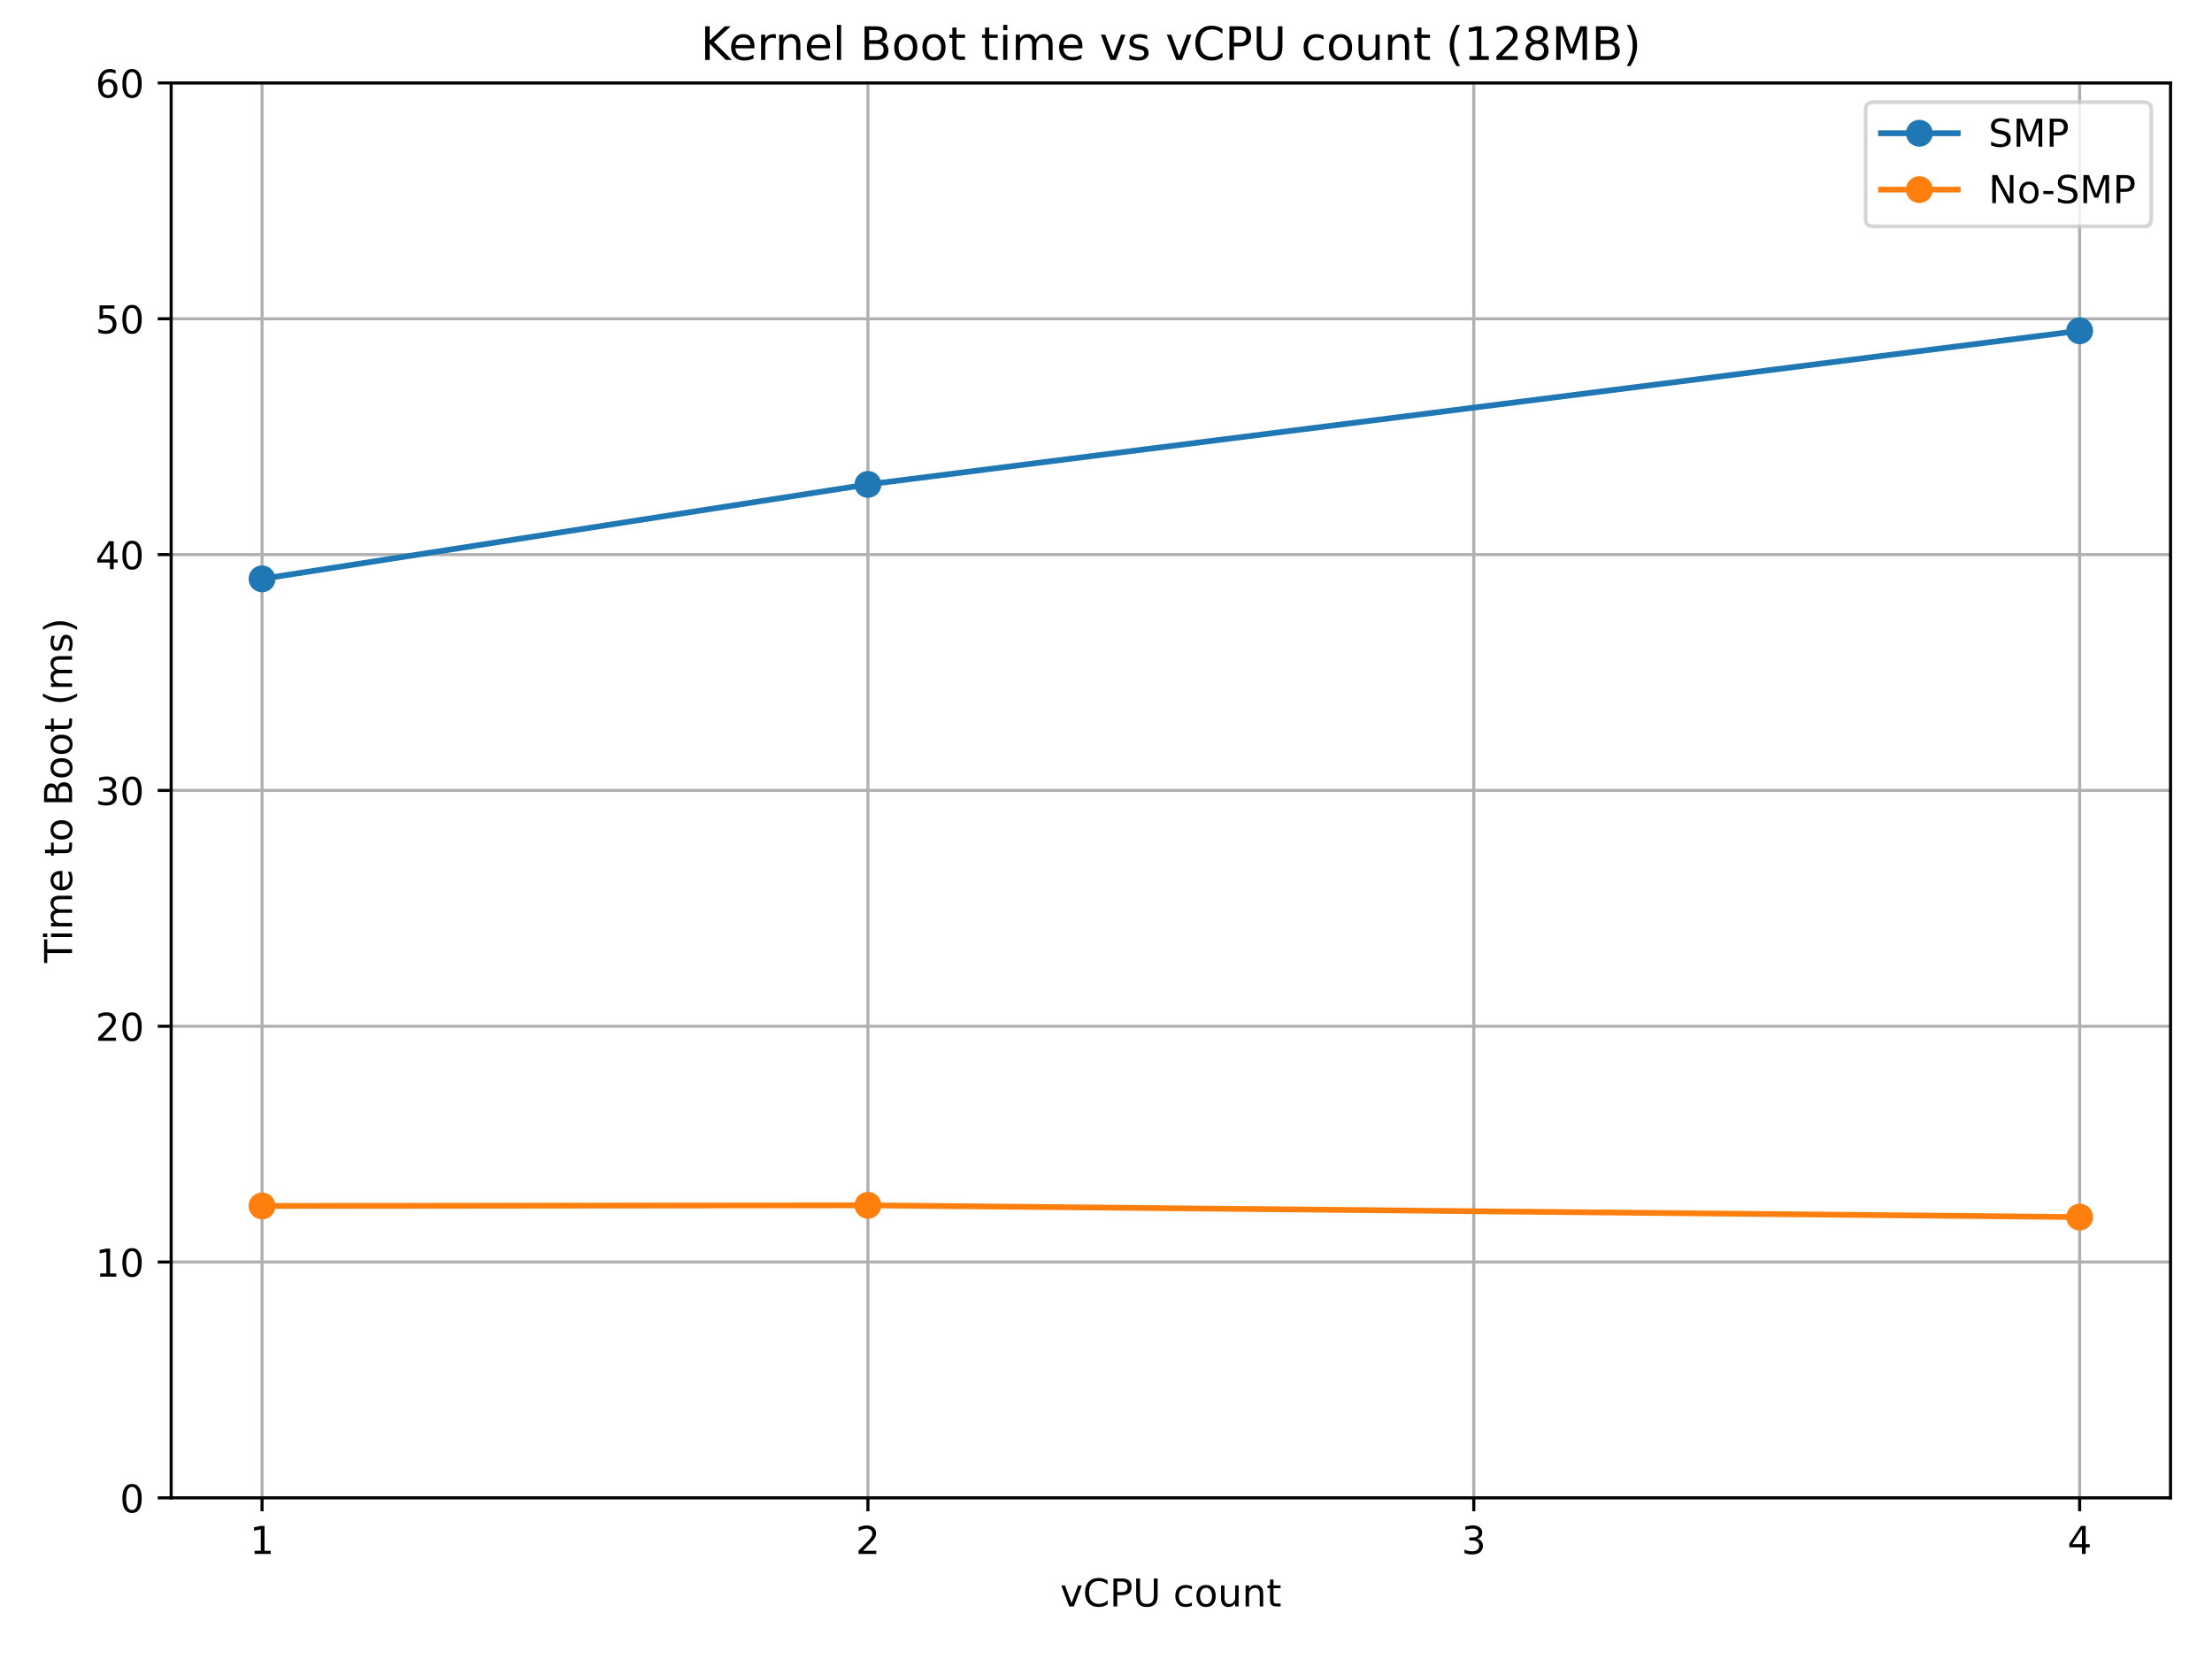
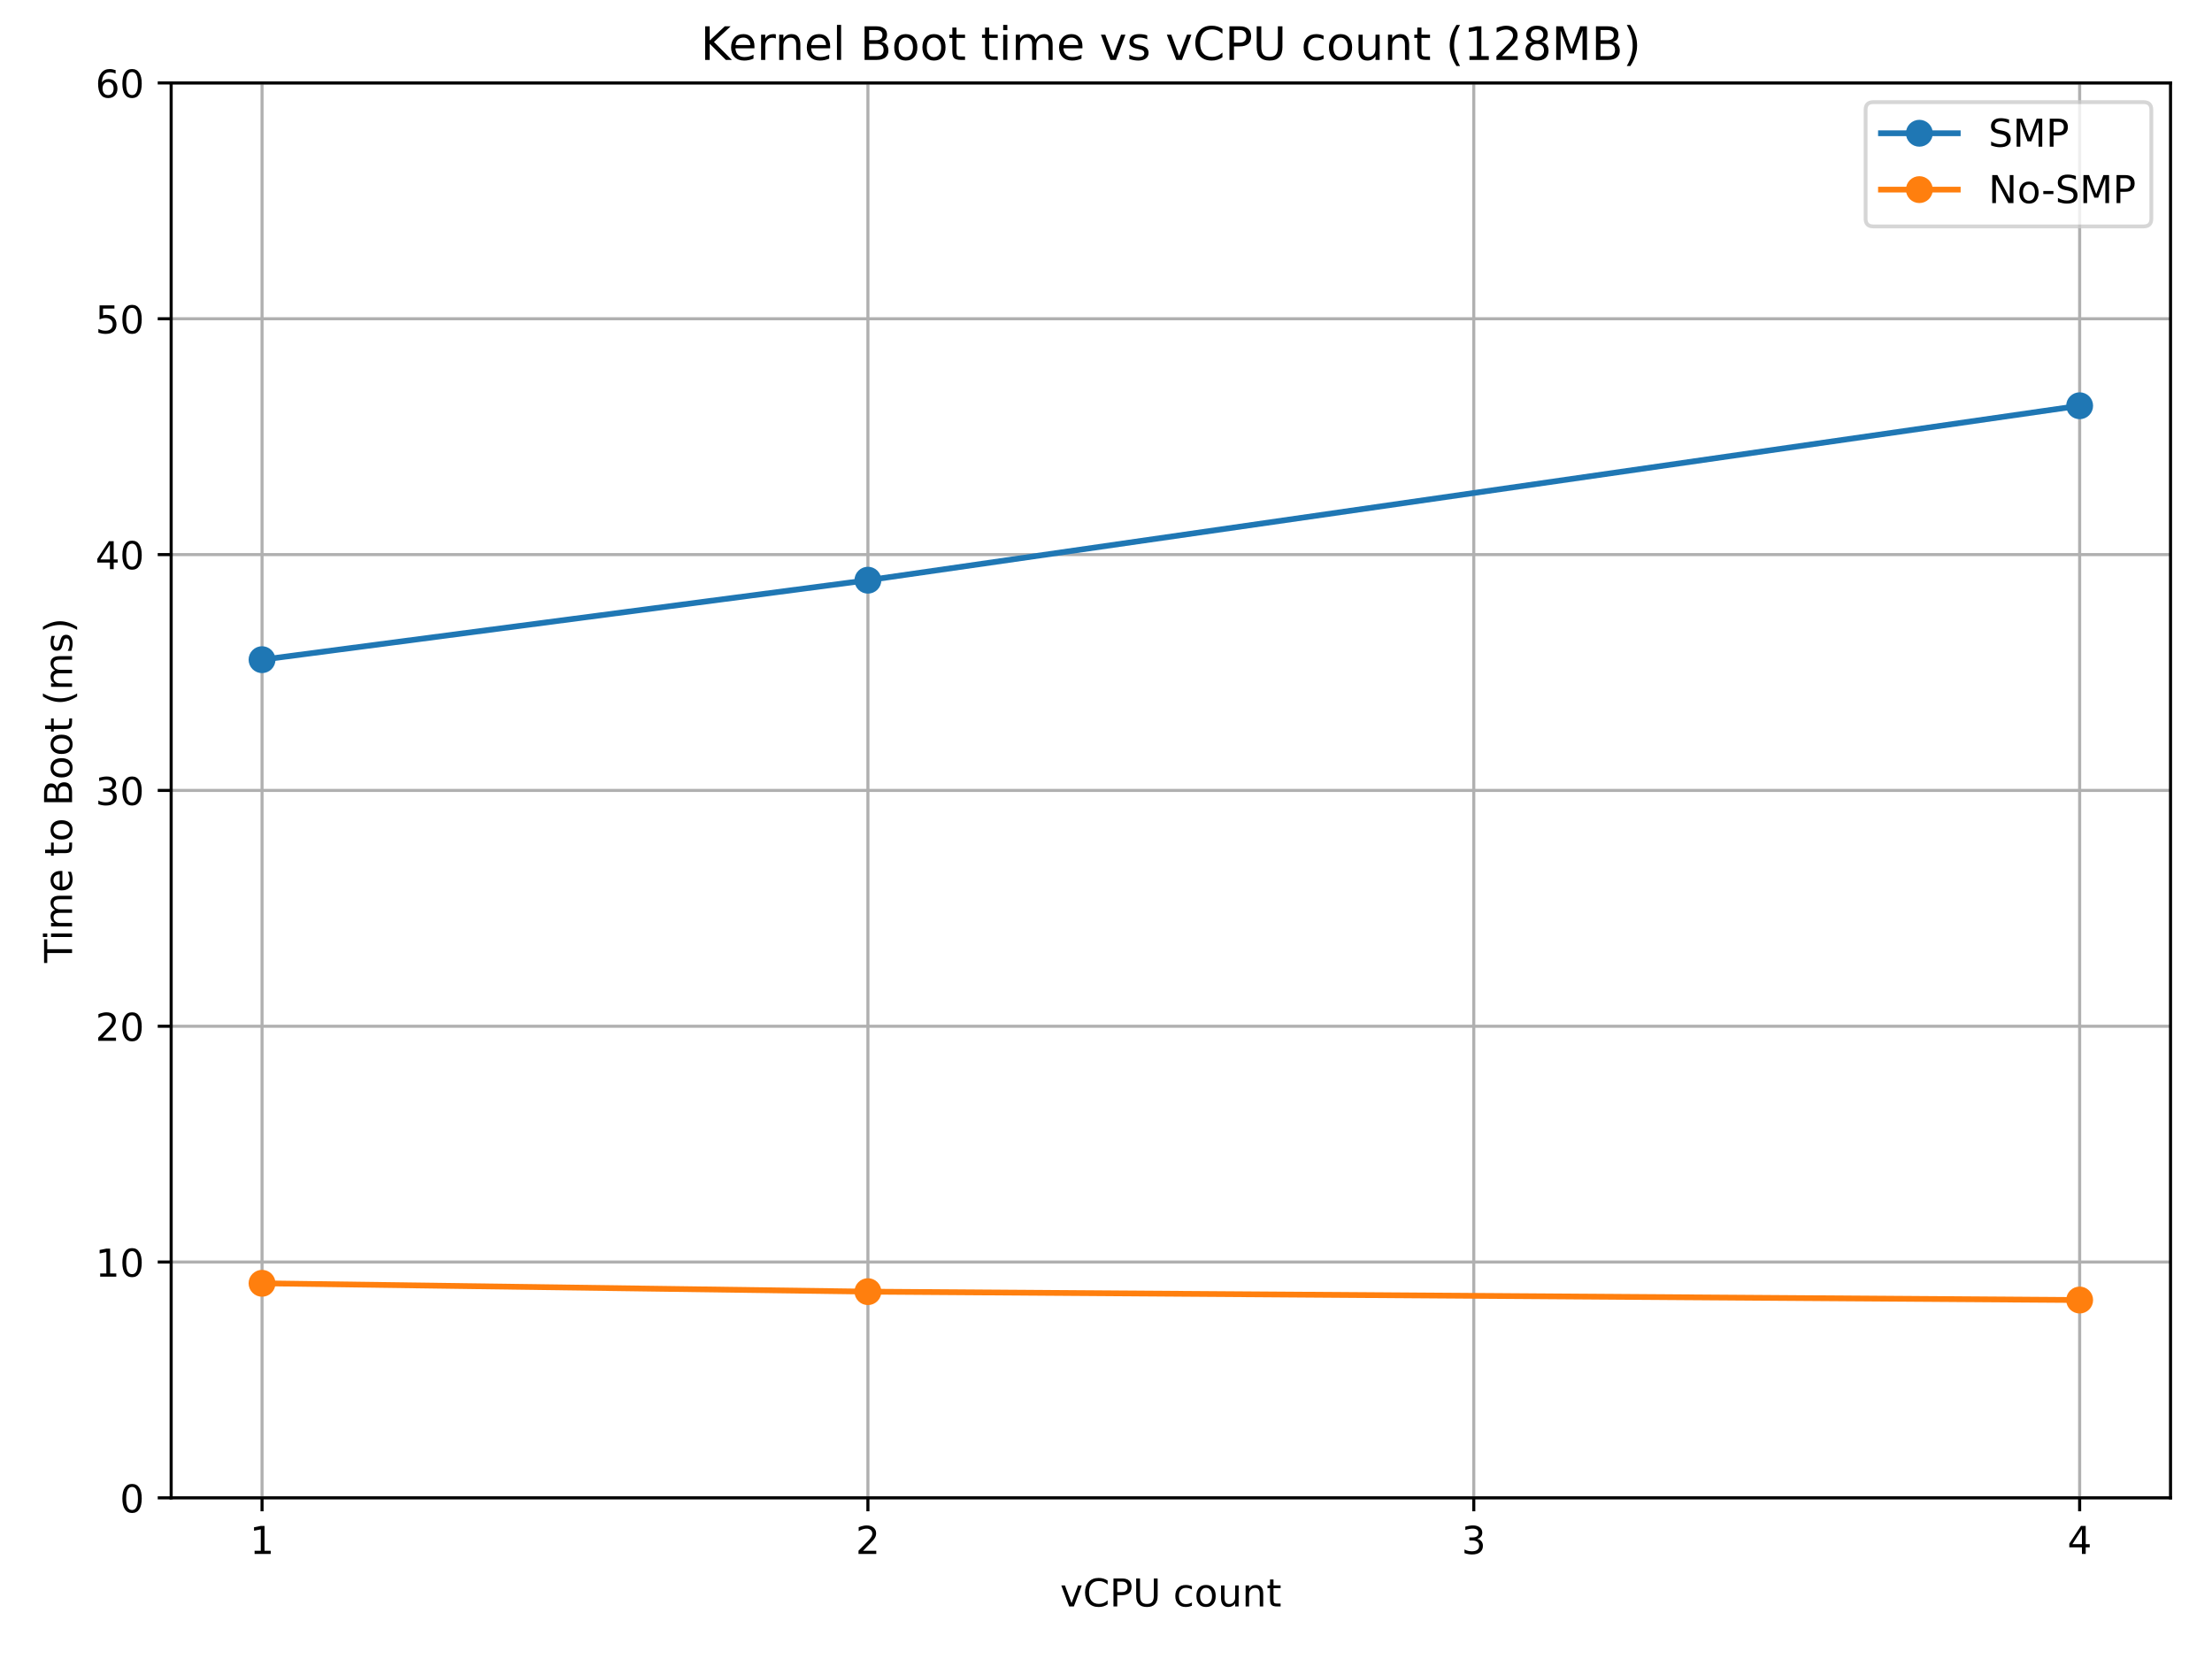
<svg xmlns="http://www.w3.org/2000/svg" xmlns:xlink="http://www.w3.org/1999/xlink" width="576pt" height="432pt" viewBox="0 0 576 432" version="1.1">
  <defs>
    <style type="text/css">*{stroke-linejoin: round; stroke-linecap: butt}</style>
  </defs>
  <g id="figure_1">
    <g id="patch_1">
      <path d="M 0 432  L 576 432  L 576 0  L 0 0  z " style="fill: #ffffff" />
    </g>
    <g id="axes_1">
      <g id="patch_2">
        <path d="M 44.57 390.04  L 565.2 390.04  L 565.2 21.6  L 44.57 21.6  z " style="fill: #ffffff" />
      </g>
      <g id="matplotlib.axis_1">
        <g id="xtick_1">
          <g id="line2d_1">
-             <path d="M 68.235 390.04  L 68.235 21.6  " clip-path="url(#pf3dfa9be8d)" style="fill: none; stroke: #b0b0b0; stroke-width: 0.8; stroke-linecap: square" />
+             <path d="M 68.235 390.04  L 68.235 21.6  " clip-path="url(#pa63b6d1a8b)" style="fill: none; stroke: #b0b0b0; stroke-width: 0.8; stroke-linecap: square" />
          </g>
          <g id="line2d_2">
            <defs>
-               <path id="m068ef13b9b" d="M 0 0  L 0 3.5  " style="stroke: #000000; stroke-width: 0.8" />
-             </defs>
-             <g>
-               <use xlink:href="#m068ef13b9b" x="68.235" y="390.04" style="stroke: #000000; stroke-width: 0.8" />
+               <path id="m5d87849ee2" d="M 0 0  L 0 3.5  " style="stroke: #000000; stroke-width: 0.8" />
+             </defs>
+             <g>
+               <use xlink:href="#m5d87849ee2" x="68.235" y="390.04" style="stroke: #000000; stroke-width: 0.8" />
            </g>
          </g>
          <g id="text_1">
            <g transform="translate(65.05375 404.6384) scale(0.1 -0.1)">
              <defs>
                <path id="DejaVuSans-31" d="M 794 531  L 1825 531  L 1825 4091  L 703 3866  L 703 4441  L 1819 4666  L 2450 4666  L 2450 531  L 3481 531  L 3481 0  L 794 0  L 794 531  z " transform="scale(0.015625)" />
              </defs>
              <use xlink:href="#DejaVuSans-31" />
            </g>
          </g>
        </g>
        <g id="xtick_2">
          <g id="line2d_3">
-             <path d="M 226.002 390.04  L 226.002 21.6  " clip-path="url(#pf3dfa9be8d)" style="fill: none; stroke: #b0b0b0; stroke-width: 0.8; stroke-linecap: square" />
+             <path d="M 226.002 390.04  L 226.002 21.6  " clip-path="url(#pa63b6d1a8b)" style="fill: none; stroke: #b0b0b0; stroke-width: 0.8; stroke-linecap: square" />
          </g>
          <g id="line2d_4">
            <g>
-               <use xlink:href="#m068ef13b9b" x="226.002" y="390.04" style="stroke: #000000; stroke-width: 0.8" />
+               <use xlink:href="#m5d87849ee2" x="226.002" y="390.04" style="stroke: #000000; stroke-width: 0.8" />
            </g>
          </g>
          <g id="text_2">
            <g transform="translate(222.8204 404.6384) scale(0.1 -0.1)">
              <defs>
                <path id="DejaVuSans-32" d="M 1228 531  L 3431 531  L 3431 0  L 469 0  L 469 531  Q 828 903 1448 1529  Q 2069 2156 2228 2338  Q 2531 2678 2651 2914  Q 2772 3150 2772 3378  Q 2772 3750 2511 3984  Q 2250 4219 1831 4219  Q 1534 4219 1204 4116  Q 875 4013 500 3803  L 500 4441  Q 881 4594 1212 4672  Q 1544 4750 1819 4750  Q 2544 4750 2975 4387  Q 3406 4025 3406 3419  Q 3406 3131 3298 2873  Q 3191 2616 2906 2266  Q 2828 2175 2409 1742  Q 1991 1309 1228 531  z " transform="scale(0.015625)" />
              </defs>
              <use xlink:href="#DejaVuSans-32" />
            </g>
          </g>
        </g>
        <g id="xtick_3">
          <g id="line2d_5">
-             <path d="M 383.768 390.04  L 383.768 21.6  " clip-path="url(#pf3dfa9be8d)" style="fill: none; stroke: #b0b0b0; stroke-width: 0.8; stroke-linecap: square" />
+             <path d="M 383.768 390.04  L 383.768 21.6  " clip-path="url(#pa63b6d1a8b)" style="fill: none; stroke: #b0b0b0; stroke-width: 0.8; stroke-linecap: square" />
          </g>
          <g id="line2d_6">
            <g>
-               <use xlink:href="#m068ef13b9b" x="383.768" y="390.04" style="stroke: #000000; stroke-width: 0.8" />
+               <use xlink:href="#m5d87849ee2" x="383.768" y="390.04" style="stroke: #000000; stroke-width: 0.8" />
            </g>
          </g>
          <g id="text_3">
            <g transform="translate(380.5871 404.6384) scale(0.1 -0.1)">
              <defs>
                <path id="DejaVuSans-33" d="M 2597 2516  Q 3050 2419 3304 2112  Q 3559 1806 3559 1356  Q 3559 666 3084 287  Q 2609 -91 1734 -91  Q 1441 -91 1130 -33  Q 819 25 488 141  L 488 750  Q 750 597 1062 519  Q 1375 441 1716 441  Q 2309 441 2620 675  Q 2931 909 2931 1356  Q 2931 1769 2642 2001  Q 2353 2234 1838 2234  L 1294 2234  L 1294 2753  L 1863 2753  Q 2328 2753 2575 2939  Q 2822 3125 2822 3475  Q 2822 3834 2567 4026  Q 2313 4219 1838 4219  Q 1578 4219 1281 4162  Q 984 4106 628 3988  L 628 4550  Q 988 4650 1302 4700  Q 1616 4750 1894 4750  Q 2613 4750 3031 4423  Q 3450 4097 3450 3541  Q 3450 3153 3228 2886  Q 3006 2619 2597 2516  z " transform="scale(0.015625)" />
              </defs>
              <use xlink:href="#DejaVuSans-33" />
            </g>
          </g>
        </g>
        <g id="xtick_4">
          <g id="line2d_7">
-             <path d="M 541.535 390.04  L 541.535 21.6  " clip-path="url(#pf3dfa9be8d)" style="fill: none; stroke: #b0b0b0; stroke-width: 0.8; stroke-linecap: square" />
+             <path d="M 541.535 390.04  L 541.535 21.6  " clip-path="url(#pa63b6d1a8b)" style="fill: none; stroke: #b0b0b0; stroke-width: 0.8; stroke-linecap: square" />
          </g>
          <g id="line2d_8">
            <g>
-               <use xlink:href="#m068ef13b9b" x="541.535" y="390.04" style="stroke: #000000; stroke-width: 0.8" />
+               <use xlink:href="#m5d87849ee2" x="541.535" y="390.04" style="stroke: #000000; stroke-width: 0.8" />
            </g>
          </g>
          <g id="text_4">
            <g transform="translate(538.3537 404.6384) scale(0.1 -0.1)">
              <defs>
                <path id="DejaVuSans-34" d="M 2419 4116  L 825 1625  L 2419 1625  L 2419 4116  z M 2253 4666  L 3047 4666  L 3047 1625  L 3713 1625  L 3713 1100  L 3047 1100  L 3047 0  L 2419 0  L 2419 1100  L 313 1100  L 313 1709  L 2253 4666  z " transform="scale(0.015625)" />
              </defs>
              <use xlink:href="#DejaVuSans-34" />
            </g>
          </g>
        </g>
        <g id="text_5">
          <g transform="translate(276.0647 418.3166) scale(0.1 -0.1)">
            <defs>
              <path id="DejaVuSans-76" d="M 191 3500  L 800 3500  L 1894 563  L 2988 3500  L 3597 3500  L 2284 0  L 1503 0  L 191 3500  z " transform="scale(0.015625)" />
              <path id="DejaVuSans-43" d="M 4122 4306  L 4122 3641  Q 3803 3938 3442 4084  Q 3081 4231 2675 4231  Q 1875 4231 1450 3742  Q 1025 3253 1025 2328  Q 1025 1406 1450 917  Q 1875 428 2675 428  Q 3081 428 3442 575  Q 3803 722 4122 1019  L 4122 359  Q 3791 134 3420 21  Q 3050 -91 2638 -91  Q 1578 -91 968 557  Q 359 1206 359 2328  Q 359 3453 968 4101  Q 1578 4750 2638 4750  Q 3056 4750 3426 4639  Q 3797 4528 4122 4306  z " transform="scale(0.015625)" />
              <path id="DejaVuSans-50" d="M 1259 4147  L 1259 2394  L 2053 2394  Q 2494 2394 2734 2622  Q 2975 2850 2975 3272  Q 2975 3691 2734 3919  Q 2494 4147 2053 4147  L 1259 4147  z M 628 4666  L 2053 4666  Q 2838 4666 3239 4311  Q 3641 3956 3641 3272  Q 3641 2581 3239 2228  Q 2838 1875 2053 1875  L 1259 1875  L 1259 0  L 628 0  L 628 4666  z " transform="scale(0.015625)" />
              <path id="DejaVuSans-55" d="M 556 4666  L 1191 4666  L 1191 1831  Q 1191 1081 1462 751  Q 1734 422 2344 422  Q 2950 422 3222 751  Q 3494 1081 3494 1831  L 3494 4666  L 4128 4666  L 4128 1753  Q 4128 841 3676 375  Q 3225 -91 2344 -91  Q 1459 -91 1007 375  Q 556 841 556 1753  L 556 4666  z " transform="scale(0.015625)" />
              <path id="DejaVuSans-20" transform="scale(0.015625)" />
              <path id="DejaVuSans-63" d="M 3122 3366  L 3122 2828  Q 2878 2963 2633 3030  Q 2388 3097 2138 3097  Q 1578 3097 1268 2742  Q 959 2388 959 1747  Q 959 1106 1268 751  Q 1578 397 2138 397  Q 2388 397 2633 464  Q 2878 531 3122 666  L 3122 134  Q 2881 22 2623 -34  Q 2366 -91 2075 -91  Q 1284 -91 818 406  Q 353 903 353 1747  Q 353 2603 823 3093  Q 1294 3584 2113 3584  Q 2378 3584 2631 3529  Q 2884 3475 3122 3366  z " transform="scale(0.015625)" />
              <path id="DejaVuSans-6f" d="M 1959 3097  Q 1497 3097 1228 2736  Q 959 2375 959 1747  Q 959 1119 1226 758  Q 1494 397 1959 397  Q 2419 397 2687 759  Q 2956 1122 2956 1747  Q 2956 2369 2687 2733  Q 2419 3097 1959 3097  z M 1959 3584  Q 2709 3584 3137 3096  Q 3566 2609 3566 1747  Q 3566 888 3137 398  Q 2709 -91 1959 -91  Q 1206 -91 779 398  Q 353 888 353 1747  Q 353 2609 779 3096  Q 1206 3584 1959 3584  z " transform="scale(0.015625)" />
              <path id="DejaVuSans-75" d="M 544 1381  L 544 3500  L 1119 3500  L 1119 1403  Q 1119 906 1312 657  Q 1506 409 1894 409  Q 2359 409 2629 706  Q 2900 1003 2900 1516  L 2900 3500  L 3475 3500  L 3475 0  L 2900 0  L 2900 538  Q 2691 219 2414 64  Q 2138 -91 1772 -91  Q 1169 -91 856 284  Q 544 659 544 1381  z M 1991 3584  L 1991 3584  z " transform="scale(0.015625)" />
              <path id="DejaVuSans-6e" d="M 3513 2113  L 3513 0  L 2938 0  L 2938 2094  Q 2938 2591 2744 2837  Q 2550 3084 2163 3084  Q 1697 3084 1428 2787  Q 1159 2491 1159 1978  L 1159 0  L 581 0  L 581 3500  L 1159 3500  L 1159 2956  Q 1366 3272 1645 3428  Q 1925 3584 2291 3584  Q 2894 3584 3203 3211  Q 3513 2838 3513 2113  z " transform="scale(0.015625)" />
              <path id="DejaVuSans-74" d="M 1172 4494  L 1172 3500  L 2356 3500  L 2356 3053  L 1172 3053  L 1172 1153  Q 1172 725 1289 603  Q 1406 481 1766 481  L 2356 481  L 2356 0  L 1766 0  Q 1100 0 847 248  Q 594 497 594 1153  L 594 3053  L 172 3053  L 172 3500  L 594 3500  L 594 4494  L 1172 4494  z " transform="scale(0.015625)" />
            </defs>
            <use xlink:href="#DejaVuSans-76" />
            <use xlink:href="#DejaVuSans-43" x="59.18" />
            <use xlink:href="#DejaVuSans-50" x="129.004" />
            <use xlink:href="#DejaVuSans-55" x="189.307" />
            <use xlink:href="#DejaVuSans-20" x="262.5" />
            <use xlink:href="#DejaVuSans-63" x="294.287" />
            <use xlink:href="#DejaVuSans-6f" x="349.268" />
            <use xlink:href="#DejaVuSans-75" x="410.449" />
            <use xlink:href="#DejaVuSans-6e" x="473.828" />
            <use xlink:href="#DejaVuSans-74" x="537.207" />
          </g>
        </g>
      </g>
      <g id="matplotlib.axis_2">
        <g id="ytick_1">
          <g id="line2d_9">
-             <path d="M 44.57 390.04  L 565.2 390.04  " clip-path="url(#pf3dfa9be8d)" style="fill: none; stroke: #b0b0b0; stroke-width: 0.8; stroke-linecap: square" />
+             <path d="M 44.57 390.04  L 565.2 390.04  " clip-path="url(#pa63b6d1a8b)" style="fill: none; stroke: #b0b0b0; stroke-width: 0.8; stroke-linecap: square" />
          </g>
          <g id="line2d_10">
            <defs>
-               <path id="m82ce2b688a" d="M 0 0  L -3.5 0  " style="stroke: #000000; stroke-width: 0.8" />
-             </defs>
-             <g>
-               <use xlink:href="#m82ce2b688a" x="44.57" y="390.04" style="stroke: #000000; stroke-width: 0.8" />
+               <path id="ma7b8bb3a55" d="M 0 0  L -3.5 0  " style="stroke: #000000; stroke-width: 0.8" />
+             </defs>
+             <g>
+               <use xlink:href="#ma7b8bb3a55" x="44.57" y="390.04" style="stroke: #000000; stroke-width: 0.8" />
            </g>
          </g>
          <g id="text_6">
            <g transform="translate(31.2075 393.8392) scale(0.1 -0.1)">
              <defs>
                <path id="DejaVuSans-30" d="M 2034 4250  Q 1547 4250 1301 3770  Q 1056 3291 1056 2328  Q 1056 1369 1301 889  Q 1547 409 2034 409  Q 2525 409 2770 889  Q 3016 1369 3016 2328  Q 3016 3291 2770 3770  Q 2525 4250 2034 4250  z M 2034 4750  Q 2819 4750 3233 4129  Q 3647 3509 3647 2328  Q 3647 1150 3233 529  Q 2819 -91 2034 -91  Q 1250 -91 836 529  Q 422 1150 422 2328  Q 422 3509 836 4129  Q 1250 4750 2034 4750  z " transform="scale(0.015625)" />
              </defs>
              <use xlink:href="#DejaVuSans-30" />
            </g>
          </g>
        </g>
        <g id="ytick_2">
          <g id="line2d_11">
-             <path d="M 44.57 328.633  L 565.2 328.633  " clip-path="url(#pf3dfa9be8d)" style="fill: none; stroke: #b0b0b0; stroke-width: 0.8; stroke-linecap: square" />
+             <path d="M 44.57 328.633  L 565.2 328.633  " clip-path="url(#pa63b6d1a8b)" style="fill: none; stroke: #b0b0b0; stroke-width: 0.8; stroke-linecap: square" />
          </g>
          <g id="line2d_12">
            <g>
-               <use xlink:href="#m82ce2b688a" x="44.57" y="328.633" style="stroke: #000000; stroke-width: 0.8" />
+               <use xlink:href="#ma7b8bb3a55" x="44.57" y="328.633" style="stroke: #000000; stroke-width: 0.8" />
            </g>
          </g>
          <g id="text_7">
            <g transform="translate(24.845 332.4326) scale(0.1 -0.1)">
              <use xlink:href="#DejaVuSans-31" />
              <use xlink:href="#DejaVuSans-30" x="63.623" />
            </g>
          </g>
        </g>
        <g id="ytick_3">
          <g id="line2d_13">
-             <path d="M 44.57 267.227  L 565.2 267.227  " clip-path="url(#pf3dfa9be8d)" style="fill: none; stroke: #b0b0b0; stroke-width: 0.8; stroke-linecap: square" />
+             <path d="M 44.57 267.227  L 565.2 267.227  " clip-path="url(#pa63b6d1a8b)" style="fill: none; stroke: #b0b0b0; stroke-width: 0.8; stroke-linecap: square" />
          </g>
          <g id="line2d_14">
            <g>
-               <use xlink:href="#m82ce2b688a" x="44.57" y="267.227" style="stroke: #000000; stroke-width: 0.8" />
+               <use xlink:href="#ma7b8bb3a55" x="44.57" y="267.227" style="stroke: #000000; stroke-width: 0.8" />
            </g>
          </g>
          <g id="text_8">
            <g transform="translate(24.845 271.0259) scale(0.1 -0.1)">
              <use xlink:href="#DejaVuSans-32" />
              <use xlink:href="#DejaVuSans-30" x="63.623" />
            </g>
          </g>
        </g>
        <g id="ytick_4">
          <g id="line2d_15">
-             <path d="M 44.57 205.82  L 565.2 205.82  " clip-path="url(#pf3dfa9be8d)" style="fill: none; stroke: #b0b0b0; stroke-width: 0.8; stroke-linecap: square" />
+             <path d="M 44.57 205.82  L 565.2 205.82  " clip-path="url(#pa63b6d1a8b)" style="fill: none; stroke: #b0b0b0; stroke-width: 0.8; stroke-linecap: square" />
          </g>
          <g id="line2d_16">
            <g>
-               <use xlink:href="#m82ce2b688a" x="44.57" y="205.82" style="stroke: #000000; stroke-width: 0.8" />
+               <use xlink:href="#ma7b8bb3a55" x="44.57" y="205.82" style="stroke: #000000; stroke-width: 0.8" />
            </g>
          </g>
          <g id="text_9">
            <g transform="translate(24.845 209.6192) scale(0.1 -0.1)">
              <use xlink:href="#DejaVuSans-33" />
              <use xlink:href="#DejaVuSans-30" x="63.623" />
            </g>
          </g>
        </g>
        <g id="ytick_5">
          <g id="line2d_17">
-             <path d="M 44.57 144.413  L 565.2 144.413  " clip-path="url(#pf3dfa9be8d)" style="fill: none; stroke: #b0b0b0; stroke-width: 0.8; stroke-linecap: square" />
+             <path d="M 44.57 144.413  L 565.2 144.413  " clip-path="url(#pa63b6d1a8b)" style="fill: none; stroke: #b0b0b0; stroke-width: 0.8; stroke-linecap: square" />
          </g>
          <g id="line2d_18">
            <g>
-               <use xlink:href="#m82ce2b688a" x="44.57" y="144.413" style="stroke: #000000; stroke-width: 0.8" />
+               <use xlink:href="#ma7b8bb3a55" x="44.57" y="144.413" style="stroke: #000000; stroke-width: 0.8" />
            </g>
          </g>
          <g id="text_10">
            <g transform="translate(24.845 148.2126) scale(0.1 -0.1)">
              <use xlink:href="#DejaVuSans-34" />
              <use xlink:href="#DejaVuSans-30" x="63.623" />
            </g>
          </g>
        </g>
        <g id="ytick_6">
          <g id="line2d_19">
-             <path d="M 44.57 83.007  L 565.2 83.007  " clip-path="url(#pf3dfa9be8d)" style="fill: none; stroke: #b0b0b0; stroke-width: 0.8; stroke-linecap: square" />
+             <path d="M 44.57 83.007  L 565.2 83.007  " clip-path="url(#pa63b6d1a8b)" style="fill: none; stroke: #b0b0b0; stroke-width: 0.8; stroke-linecap: square" />
          </g>
          <g id="line2d_20">
            <g>
-               <use xlink:href="#m82ce2b688a" x="44.57" y="83.007" style="stroke: #000000; stroke-width: 0.8" />
+               <use xlink:href="#ma7b8bb3a55" x="44.57" y="83.007" style="stroke: #000000; stroke-width: 0.8" />
            </g>
          </g>
          <g id="text_11">
            <g transform="translate(24.845 86.80589) scale(0.1 -0.1)">
              <defs>
                <path id="DejaVuSans-35" d="M 691 4666  L 3169 4666  L 3169 4134  L 1269 4134  L 1269 2991  Q 1406 3038 1543 3061  Q 1681 3084 1819 3084  Q 2600 3084 3056 2656  Q 3513 2228 3513 1497  Q 3513 744 3044 326  Q 2575 -91 1722 -91  Q 1428 -91 1123 -41  Q 819 9 494 109  L 494 744  Q 775 591 1075 516  Q 1375 441 1709 441  Q 2250 441 2565 725  Q 2881 1009 2881 1497  Q 2881 1984 2565 2268  Q 2250 2553 1709 2553  Q 1456 2553 1204 2497  Q 953 2441 691 2322  L 691 4666  z " transform="scale(0.015625)" />
              </defs>
              <use xlink:href="#DejaVuSans-35" />
              <use xlink:href="#DejaVuSans-30" x="63.623" />
            </g>
          </g>
        </g>
        <g id="ytick_7">
          <g id="line2d_21">
-             <path d="M 44.57 21.6  L 565.2 21.6  " clip-path="url(#pf3dfa9be8d)" style="fill: none; stroke: #b0b0b0; stroke-width: 0.8; stroke-linecap: square" />
+             <path d="M 44.57 21.6  L 565.2 21.6  " clip-path="url(#pa63b6d1a8b)" style="fill: none; stroke: #b0b0b0; stroke-width: 0.8; stroke-linecap: square" />
          </g>
          <g id="line2d_22">
            <g>
-               <use xlink:href="#m82ce2b688a" x="44.57" y="21.6" style="stroke: #000000; stroke-width: 0.8" />
+               <use xlink:href="#ma7b8bb3a55" x="44.57" y="21.6" style="stroke: #000000; stroke-width: 0.8" />
            </g>
          </g>
          <g id="text_12">
            <g transform="translate(24.845 25.39922) scale(0.1 -0.1)">
              <defs>
                <path id="DejaVuSans-36" d="M 2113 2584  Q 1688 2584 1439 2293  Q 1191 2003 1191 1497  Q 1191 994 1439 701  Q 1688 409 2113 409  Q 2538 409 2786 701  Q 3034 994 3034 1497  Q 3034 2003 2786 2293  Q 2538 2584 2113 2584  z M 3366 4563  L 3366 3988  Q 3128 4100 2886 4159  Q 2644 4219 2406 4219  Q 1781 4219 1451 3797  Q 1122 3375 1075 2522  Q 1259 2794 1537 2939  Q 1816 3084 2150 3084  Q 2853 3084 3261 2657  Q 3669 2231 3669 1497  Q 3669 778 3244 343  Q 2819 -91 2113 -91  Q 1303 -91 875 529  Q 447 1150 447 2328  Q 447 3434 972 4092  Q 1497 4750 2381 4750  Q 2619 4750 2861 4703  Q 3103 4656 3366 4563  z " transform="scale(0.015625)" />
              </defs>
              <use xlink:href="#DejaVuSans-36" />
              <use xlink:href="#DejaVuSans-30" x="63.623" />
            </g>
          </g>
        </g>
        <g id="text_13">
          <g transform="translate(18.76531 250.7262) rotate(-90) scale(0.1 -0.1)">
            <defs>
              <path id="DejaVuSans-54" d="M -19 4666  L 3928 4666  L 3928 4134  L 2272 4134  L 2272 0  L 1638 0  L 1638 4134  L -19 4134  L -19 4666  z " transform="scale(0.015625)" />
              <path id="DejaVuSans-69" d="M 603 3500  L 1178 3500  L 1178 0  L 603 0  L 603 3500  z M 603 4863  L 1178 4863  L 1178 4134  L 603 4134  L 603 4863  z " transform="scale(0.015625)" />
              <path id="DejaVuSans-6d" d="M 3328 2828  Q 3544 3216 3844 3400  Q 4144 3584 4550 3584  Q 5097 3584 5394 3201  Q 5691 2819 5691 2113  L 5691 0  L 5113 0  L 5113 2094  Q 5113 2597 4934 2840  Q 4756 3084 4391 3084  Q 3944 3084 3684 2787  Q 3425 2491 3425 1978  L 3425 0  L 2847 0  L 2847 2094  Q 2847 2600 2669 2842  Q 2491 3084 2119 3084  Q 1678 3084 1418 2786  Q 1159 2488 1159 1978  L 1159 0  L 581 0  L 581 3500  L 1159 3500  L 1159 2956  Q 1356 3278 1631 3431  Q 1906 3584 2284 3584  Q 2666 3584 2933 3390  Q 3200 3197 3328 2828  z " transform="scale(0.015625)" />
              <path id="DejaVuSans-65" d="M 3597 1894  L 3597 1613  L 953 1613  Q 991 1019 1311 708  Q 1631 397 2203 397  Q 2534 397 2845 478  Q 3156 559 3463 722  L 3463 178  Q 3153 47 2828 -22  Q 2503 -91 2169 -91  Q 1331 -91 842 396  Q 353 884 353 1716  Q 353 2575 817 3079  Q 1281 3584 2069 3584  Q 2775 3584 3186 3129  Q 3597 2675 3597 1894  z M 3022 2063  Q 3016 2534 2758 2815  Q 2500 3097 2075 3097  Q 1594 3097 1305 2825  Q 1016 2553 972 2059  L 3022 2063  z " transform="scale(0.015625)" />
              <path id="DejaVuSans-42" d="M 1259 2228  L 1259 519  L 2272 519  Q 2781 519 3026 730  Q 3272 941 3272 1375  Q 3272 1813 3026 2020  Q 2781 2228 2272 2228  L 1259 2228  z M 1259 4147  L 1259 2741  L 2194 2741  Q 2656 2741 2882 2914  Q 3109 3088 3109 3444  Q 3109 3797 2882 3972  Q 2656 4147 2194 4147  L 1259 4147  z M 628 4666  L 2241 4666  Q 2963 4666 3353 4366  Q 3744 4066 3744 3513  Q 3744 3084 3544 2831  Q 3344 2578 2956 2516  Q 3422 2416 3680 2098  Q 3938 1781 3938 1306  Q 3938 681 3513 340  Q 3088 0 2303 0  L 628 0  L 628 4666  z " transform="scale(0.015625)" />
              <path id="DejaVuSans-28" d="M 1984 4856  Q 1566 4138 1362 3434  Q 1159 2731 1159 2009  Q 1159 1288 1364 580  Q 1569 -128 1984 -844  L 1484 -844  Q 1016 -109 783 600  Q 550 1309 550 2009  Q 550 2706 781 3412  Q 1013 4119 1484 4856  L 1984 4856  z " transform="scale(0.015625)" />
              <path id="DejaVuSans-73" d="M 2834 3397  L 2834 2853  Q 2591 2978 2328 3040  Q 2066 3103 1784 3103  Q 1356 3103 1142 2972  Q 928 2841 928 2578  Q 928 2378 1081 2264  Q 1234 2150 1697 2047  L 1894 2003  Q 2506 1872 2764 1633  Q 3022 1394 3022 966  Q 3022 478 2636 193  Q 2250 -91 1575 -91  Q 1294 -91 989 -36  Q 684 19 347 128  L 347 722  Q 666 556 975 473  Q 1284 391 1588 391  Q 1994 391 2212 530  Q 2431 669 2431 922  Q 2431 1156 2273 1281  Q 2116 1406 1581 1522  L 1381 1569  Q 847 1681 609 1914  Q 372 2147 372 2553  Q 372 3047 722 3315  Q 1072 3584 1716 3584  Q 2034 3584 2315 3537  Q 2597 3491 2834 3397  z " transform="scale(0.015625)" />
              <path id="DejaVuSans-29" d="M 513 4856  L 1013 4856  Q 1481 4119 1714 3412  Q 1947 2706 1947 2009  Q 1947 1309 1714 600  Q 1481 -109 1013 -844  L 513 -844  Q 928 -128 1133 580  Q 1338 1288 1338 2009  Q 1338 2731 1133 3434  Q 928 4138 513 4856  z " transform="scale(0.015625)" />
            </defs>
            <use xlink:href="#DejaVuSans-54" />
            <use xlink:href="#DejaVuSans-69" x="57.959" />
            <use xlink:href="#DejaVuSans-6d" x="85.742" />
            <use xlink:href="#DejaVuSans-65" x="183.154" />
            <use xlink:href="#DejaVuSans-20" x="244.678" />
            <use xlink:href="#DejaVuSans-74" x="276.465" />
            <use xlink:href="#DejaVuSans-6f" x="315.674" />
            <use xlink:href="#DejaVuSans-20" x="376.855" />
            <use xlink:href="#DejaVuSans-42" x="408.643" />
            <use xlink:href="#DejaVuSans-6f" x="477.246" />
            <use xlink:href="#DejaVuSans-6f" x="538.428" />
            <use xlink:href="#DejaVuSans-74" x="599.609" />
            <use xlink:href="#DejaVuSans-20" x="638.818" />
            <use xlink:href="#DejaVuSans-28" x="670.605" />
            <use xlink:href="#DejaVuSans-6d" x="709.619" />
            <use xlink:href="#DejaVuSans-73" x="807.031" />
            <use xlink:href="#DejaVuSans-29" x="859.131" />
          </g>
        </g>
      </g>
      <g id="line2d_23">
-         <path d="M 68.235 150.735  L 226.002 126.145  L 541.535 86.139  " clip-path="url(#pf3dfa9be8d)" style="fill: none; stroke: #1f77b4; stroke-width: 1.5; stroke-linecap: square" />
+         <path d="M 68.235 171.779  L 226.002 151.082  L 541.535 105.658  " clip-path="url(#pa63b6d1a8b)" style="fill: none; stroke: #1f77b4; stroke-width: 1.5; stroke-linecap: square" />
        <defs>
-           <path id="m73d65fd439" d="M 0 3  C 0.796 3 1.559 2.684 2.121 2.121  C 2.684 1.559 3 0.796 3 0  C 3 -0.796 2.684 -1.559 2.121 -2.121  C 1.559 -2.684 0.796 -3 0 -3  C -0.796 -3 -1.559 -2.684 -2.121 -2.121  C -2.684 -1.559 -3 -0.796 -3 0  C -3 0.796 -2.684 1.559 -2.121 2.121  C -1.559 2.684 -0.796 3 0 3  z " style="stroke: #1f77b4" />
+           <path id="m201b97f8a9" d="M 0 3  C 0.796 3 1.559 2.684 2.121 2.121  C 2.684 1.559 3 0.796 3 0  C 3 -0.796 2.684 -1.559 2.121 -2.121  C 1.559 -2.684 0.796 -3 0 -3  C -0.796 -3 -1.559 -2.684 -2.121 -2.121  C -2.684 -1.559 -3 -0.796 -3 0  C -3 0.796 -2.684 1.559 -2.121 2.121  C -1.559 2.684 -0.796 3 0 3  z " style="stroke: #1f77b4" />
        </defs>
-         <g clip-path="url(#pf3dfa9be8d)">
-           <use xlink:href="#m73d65fd439" x="68.235" y="150.735" style="fill: #1f77b4; stroke: #1f77b4" />
-           <use xlink:href="#m73d65fd439" x="226.002" y="126.145" style="fill: #1f77b4; stroke: #1f77b4" />
-           <use xlink:href="#m73d65fd439" x="541.535" y="86.139" style="fill: #1f77b4; stroke: #1f77b4" />
+         <g clip-path="url(#pa63b6d1a8b)">
+           <use xlink:href="#m201b97f8a9" x="68.235" y="171.779" style="fill: #1f77b4; stroke: #1f77b4" />
+           <use xlink:href="#m201b97f8a9" x="226.002" y="151.082" style="fill: #1f77b4; stroke: #1f77b4" />
+           <use xlink:href="#m201b97f8a9" x="541.535" y="105.658" style="fill: #1f77b4; stroke: #1f77b4" />
        </g>
      </g>
      <g id="line2d_24">
-         <path d="M 68.235 314.024  L 226.002 313.866  L 541.535 316.928  " clip-path="url(#pf3dfa9be8d)" style="fill: none; stroke: #ff7f0e; stroke-width: 1.5; stroke-linecap: square" />
+         <path d="M 68.235 334.168  L 226.002 336.343  L 541.535 338.528  " clip-path="url(#pa63b6d1a8b)" style="fill: none; stroke: #ff7f0e; stroke-width: 1.5; stroke-linecap: square" />
        <defs>
-           <path id="m321dc89058" d="M 0 3  C 0.796 3 1.559 2.684 2.121 2.121  C 2.684 1.559 3 0.796 3 0  C 3 -0.796 2.684 -1.559 2.121 -2.121  C 1.559 -2.684 0.796 -3 0 -3  C -0.796 -3 -1.559 -2.684 -2.121 -2.121  C -2.684 -1.559 -3 -0.796 -3 0  C -3 0.796 -2.684 1.559 -2.121 2.121  C -1.559 2.684 -0.796 3 0 3  z " style="stroke: #ff7f0e" />
+           <path id="m1db847d657" d="M 0 3  C 0.796 3 1.559 2.684 2.121 2.121  C 2.684 1.559 3 0.796 3 0  C 3 -0.796 2.684 -1.559 2.121 -2.121  C 1.559 -2.684 0.796 -3 0 -3  C -0.796 -3 -1.559 -2.684 -2.121 -2.121  C -2.684 -1.559 -3 -0.796 -3 0  C -3 0.796 -2.684 1.559 -2.121 2.121  C -1.559 2.684 -0.796 3 0 3  z " style="stroke: #ff7f0e" />
        </defs>
-         <g clip-path="url(#pf3dfa9be8d)">
-           <use xlink:href="#m321dc89058" x="68.235" y="314.024" style="fill: #ff7f0e; stroke: #ff7f0e" />
-           <use xlink:href="#m321dc89058" x="226.002" y="313.866" style="fill: #ff7f0e; stroke: #ff7f0e" />
-           <use xlink:href="#m321dc89058" x="541.535" y="316.928" style="fill: #ff7f0e; stroke: #ff7f0e" />
+         <g clip-path="url(#pa63b6d1a8b)">
+           <use xlink:href="#m1db847d657" x="68.235" y="334.168" style="fill: #ff7f0e; stroke: #ff7f0e" />
+           <use xlink:href="#m1db847d657" x="226.002" y="336.343" style="fill: #ff7f0e; stroke: #ff7f0e" />
+           <use xlink:href="#m1db847d657" x="541.535" y="338.528" style="fill: #ff7f0e; stroke: #ff7f0e" />
        </g>
      </g>
      <g id="patch_3">
        <path d="M 44.57 390.04  L 44.57 21.6  " style="fill: none; stroke: #000000; stroke-width: 0.8; stroke-linejoin: miter; stroke-linecap: square" />
      </g>
      <g id="patch_4">
        <path d="M 565.2 390.04  L 565.2 21.6  " style="fill: none; stroke: #000000; stroke-width: 0.8; stroke-linejoin: miter; stroke-linecap: square" />
      </g>
      <g id="patch_5">
        <path d="M 44.57 390.04  L 565.2 390.04  " style="fill: none; stroke: #000000; stroke-width: 0.8; stroke-linejoin: miter; stroke-linecap: square" />
      </g>
      <g id="patch_6">
        <path d="M 44.57 21.6  L 565.2 21.6  " style="fill: none; stroke: #000000; stroke-width: 0.8; stroke-linejoin: miter; stroke-linecap: square" />
      </g>
      <g id="text_14">
        <g transform="translate(182.4456 15.6) scale(0.12 -0.12)">
          <defs>
            <path id="DejaVuSans-4b" d="M 628 4666  L 1259 4666  L 1259 2694  L 3353 4666  L 4166 4666  L 1850 2491  L 4331 0  L 3500 0  L 1259 2247  L 1259 0  L 628 0  L 628 4666  z " transform="scale(0.015625)" />
            <path id="DejaVuSans-72" d="M 2631 2963  Q 2534 3019 2420 3045  Q 2306 3072 2169 3072  Q 1681 3072 1420 2755  Q 1159 2438 1159 1844  L 1159 0  L 581 0  L 581 3500  L 1159 3500  L 1159 2956  Q 1341 3275 1631 3429  Q 1922 3584 2338 3584  Q 2397 3584 2469 3576  Q 2541 3569 2628 3553  L 2631 2963  z " transform="scale(0.015625)" />
            <path id="DejaVuSans-6c" d="M 603 4863  L 1178 4863  L 1178 0  L 603 0  L 603 4863  z " transform="scale(0.015625)" />
            <path id="DejaVuSans-38" d="M 2034 2216  Q 1584 2216 1326 1975  Q 1069 1734 1069 1313  Q 1069 891 1326 650  Q 1584 409 2034 409  Q 2484 409 2743 651  Q 3003 894 3003 1313  Q 3003 1734 2745 1975  Q 2488 2216 2034 2216  z M 1403 2484  Q 997 2584 770 2862  Q 544 3141 544 3541  Q 544 4100 942 4425  Q 1341 4750 2034 4750  Q 2731 4750 3128 4425  Q 3525 4100 3525 3541  Q 3525 3141 3298 2862  Q 3072 2584 2669 2484  Q 3125 2378 3379 2068  Q 3634 1759 3634 1313  Q 3634 634 3220 271  Q 2806 -91 2034 -91  Q 1263 -91 848 271  Q 434 634 434 1313  Q 434 1759 690 2068  Q 947 2378 1403 2484  z M 1172 3481  Q 1172 3119 1398 2916  Q 1625 2713 2034 2713  Q 2441 2713 2670 2916  Q 2900 3119 2900 3481  Q 2900 3844 2670 4047  Q 2441 4250 2034 4250  Q 1625 4250 1398 4047  Q 1172 3844 1172 3481  z " transform="scale(0.015625)" />
            <path id="DejaVuSans-4d" d="M 628 4666  L 1569 4666  L 2759 1491  L 3956 4666  L 4897 4666  L 4897 0  L 4281 0  L 4281 4097  L 3078 897  L 2444 897  L 1241 4097  L 1241 0  L 628 0  L 628 4666  z " transform="scale(0.015625)" />
          </defs>
          <use xlink:href="#DejaVuSans-4b" />
          <use xlink:href="#DejaVuSans-65" x="60.576" />
          <use xlink:href="#DejaVuSans-72" x="122.1" />
          <use xlink:href="#DejaVuSans-6e" x="161.463" />
          <use xlink:href="#DejaVuSans-65" x="224.842" />
          <use xlink:href="#DejaVuSans-6c" x="286.365" />
          <use xlink:href="#DejaVuSans-20" x="314.148" />
          <use xlink:href="#DejaVuSans-42" x="345.936" />
          <use xlink:href="#DejaVuSans-6f" x="414.539" />
          <use xlink:href="#DejaVuSans-6f" x="475.721" />
          <use xlink:href="#DejaVuSans-74" x="536.902" />
          <use xlink:href="#DejaVuSans-20" x="576.111" />
          <use xlink:href="#DejaVuSans-74" x="607.898" />
          <use xlink:href="#DejaVuSans-69" x="647.107" />
          <use xlink:href="#DejaVuSans-6d" x="674.891" />
          <use xlink:href="#DejaVuSans-65" x="772.303" />
          <use xlink:href="#DejaVuSans-20" x="833.826" />
          <use xlink:href="#DejaVuSans-76" x="865.613" />
          <use xlink:href="#DejaVuSans-73" x="924.793" />
          <use xlink:href="#DejaVuSans-20" x="976.893" />
          <use xlink:href="#DejaVuSans-76" x="1008.68" />
          <use xlink:href="#DejaVuSans-43" x="1067.859" />
          <use xlink:href="#DejaVuSans-50" x="1137.684" />
          <use xlink:href="#DejaVuSans-55" x="1197.986" />
          <use xlink:href="#DejaVuSans-20" x="1271.18" />
          <use xlink:href="#DejaVuSans-63" x="1302.967" />
          <use xlink:href="#DejaVuSans-6f" x="1357.947" />
          <use xlink:href="#DejaVuSans-75" x="1419.129" />
          <use xlink:href="#DejaVuSans-6e" x="1482.508" />
          <use xlink:href="#DejaVuSans-74" x="1545.887" />
          <use xlink:href="#DejaVuSans-20" x="1585.096" />
          <use xlink:href="#DejaVuSans-28" x="1616.883" />
          <use xlink:href="#DejaVuSans-31" x="1655.896" />
          <use xlink:href="#DejaVuSans-32" x="1719.52" />
          <use xlink:href="#DejaVuSans-38" x="1783.143" />
          <use xlink:href="#DejaVuSans-4d" x="1846.766" />
          <use xlink:href="#DejaVuSans-42" x="1933.045" />
          <use xlink:href="#DejaVuSans-29" x="2001.648" />
        </g>
      </g>
      <g id="legend_1">
        <g id="patch_7">
          <path d="M 487.798 58.956  L 558.2 58.956  Q 560.2 58.956 560.2 56.956  L 560.2 28.6  Q 560.2 26.6 558.2 26.6  L 487.798 26.6  Q 485.798 26.6 485.798 28.6  L 485.798 56.956  Q 485.798 58.956 487.798 58.956  z " style="fill: #ffffff; opacity: 0.8; stroke: #cccccc; stroke-linejoin: miter" />
        </g>
        <g id="line2d_25">
          <path d="M 489.798 34.698  L 499.798 34.698  L 509.798 34.698  " style="fill: none; stroke: #1f77b4; stroke-width: 1.5; stroke-linecap: square" />
          <g>
-             <use xlink:href="#m73d65fd439" x="499.798" y="34.698" style="fill: #1f77b4; stroke: #1f77b4" />
+             <use xlink:href="#m201b97f8a9" x="499.798" y="34.698" style="fill: #1f77b4; stroke: #1f77b4" />
          </g>
        </g>
        <g id="text_15">
          <g transform="translate(517.7984 38.19844) scale(0.1 -0.1)">
            <defs>
              <path id="DejaVuSans-53" d="M 3425 4513  L 3425 3897  Q 3066 4069 2747 4153  Q 2428 4238 2131 4238  Q 1616 4238 1336 4038  Q 1056 3838 1056 3469  Q 1056 3159 1242 3001  Q 1428 2844 1947 2747  L 2328 2669  Q 3034 2534 3370 2195  Q 3706 1856 3706 1288  Q 3706 609 3251 259  Q 2797 -91 1919 -91  Q 1588 -91 1214 -16  Q 841 59 441 206  L 441 856  Q 825 641 1194 531  Q 1563 422 1919 422  Q 2459 422 2753 634  Q 3047 847 3047 1241  Q 3047 1584 2836 1778  Q 2625 1972 2144 2069  L 1759 2144  Q 1053 2284 737 2584  Q 422 2884 422 3419  Q 422 4038 858 4394  Q 1294 4750 2059 4750  Q 2388 4750 2728 4690  Q 3069 4631 3425 4513  z " transform="scale(0.015625)" />
            </defs>
            <use xlink:href="#DejaVuSans-53" />
            <use xlink:href="#DejaVuSans-4d" x="63.477" />
            <use xlink:href="#DejaVuSans-50" x="149.756" />
          </g>
        </g>
        <g id="line2d_26">
          <path d="M 489.798 49.377  L 499.798 49.377  L 509.798 49.377  " style="fill: none; stroke: #ff7f0e; stroke-width: 1.5; stroke-linecap: square" />
          <g>
-             <use xlink:href="#m321dc89058" x="499.798" y="49.377" style="fill: #ff7f0e; stroke: #ff7f0e" />
+             <use xlink:href="#m1db847d657" x="499.798" y="49.377" style="fill: #ff7f0e; stroke: #ff7f0e" />
          </g>
        </g>
        <g id="text_16">
          <g transform="translate(517.7984 52.87656) scale(0.1 -0.1)">
            <defs>
              <path id="DejaVuSans-4e" d="M 628 4666  L 1478 4666  L 3547 763  L 3547 4666  L 4159 4666  L 4159 0  L 3309 0  L 1241 3903  L 1241 0  L 628 0  L 628 4666  z " transform="scale(0.015625)" />
              <path id="DejaVuSans-2d" d="M 313 2009  L 1997 2009  L 1997 1497  L 313 1497  L 313 2009  z " transform="scale(0.015625)" />
            </defs>
            <use xlink:href="#DejaVuSans-4e" />
            <use xlink:href="#DejaVuSans-6f" x="74.805" />
            <use xlink:href="#DejaVuSans-2d" x="137.861" />
            <use xlink:href="#DejaVuSans-53" x="173.945" />
            <use xlink:href="#DejaVuSans-4d" x="237.422" />
            <use xlink:href="#DejaVuSans-50" x="323.701" />
          </g>
        </g>
      </g>
    </g>
  </g>
  <defs>
-     <clipPath id="pf3dfa9be8d">
+     <clipPath id="pa63b6d1a8b">
      <rect x="44.57" y="21.6" width="520.63" height="368.44" />
    </clipPath>
  </defs>
</svg>
